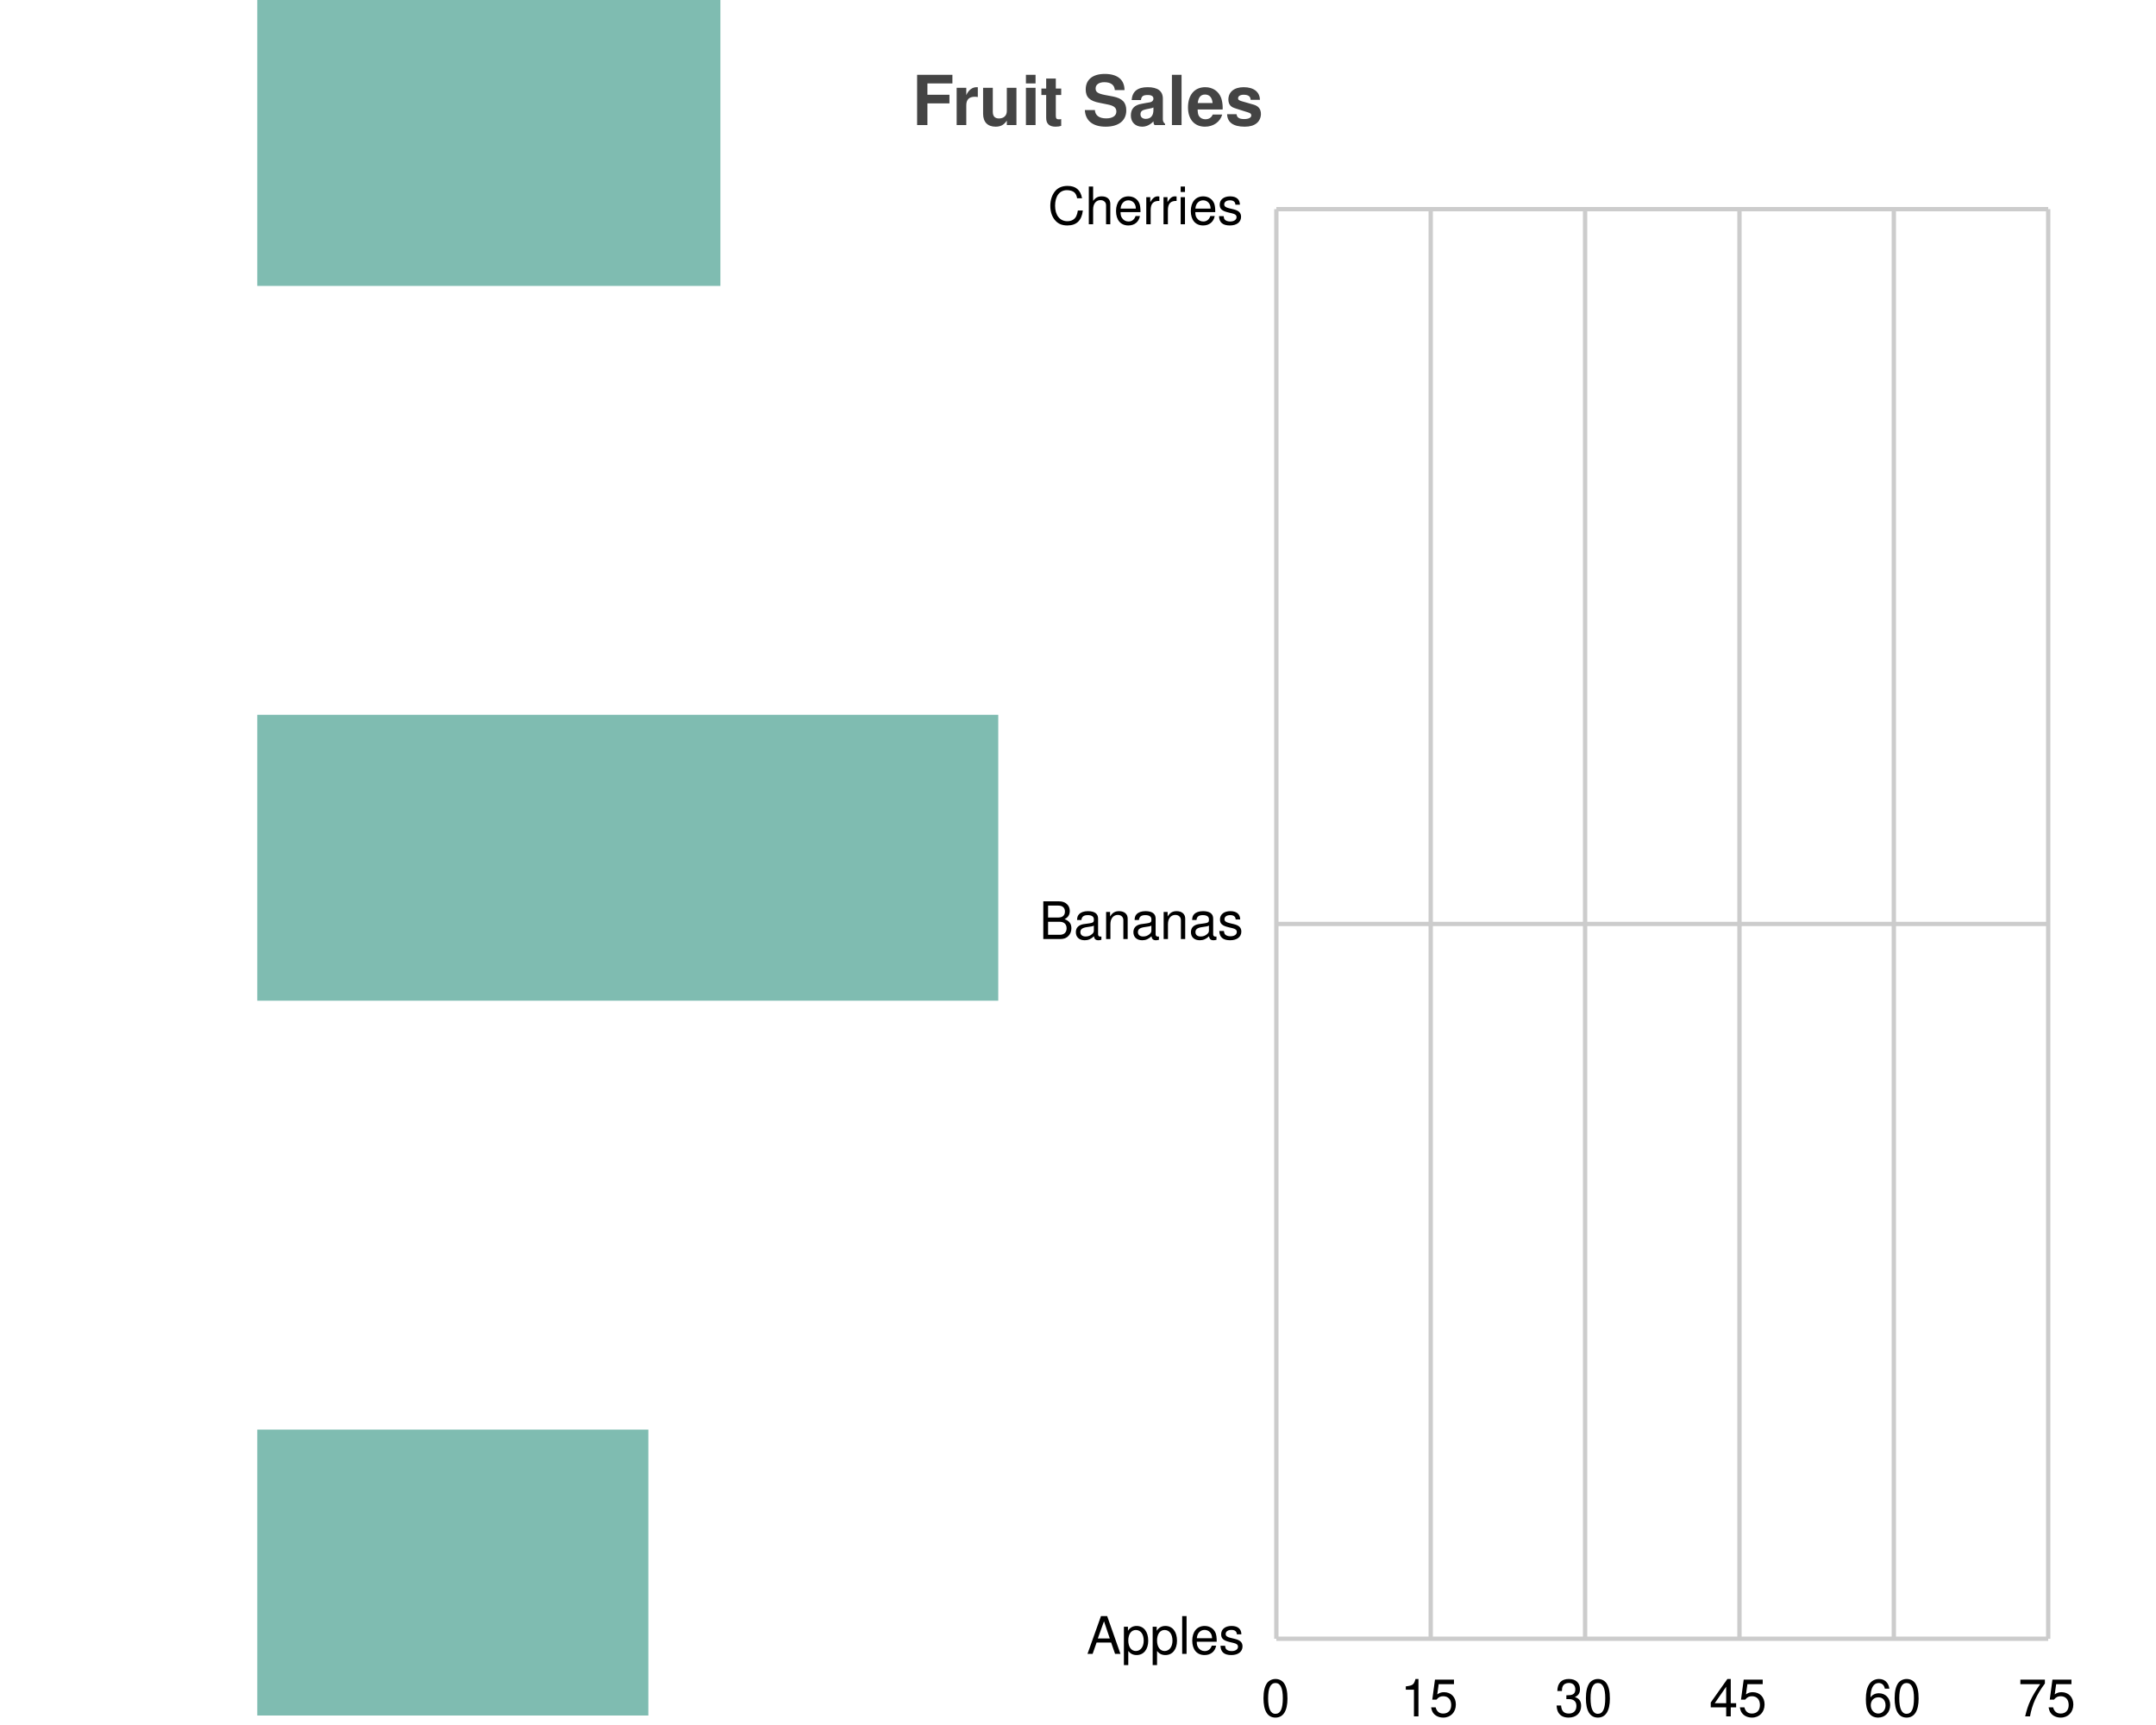
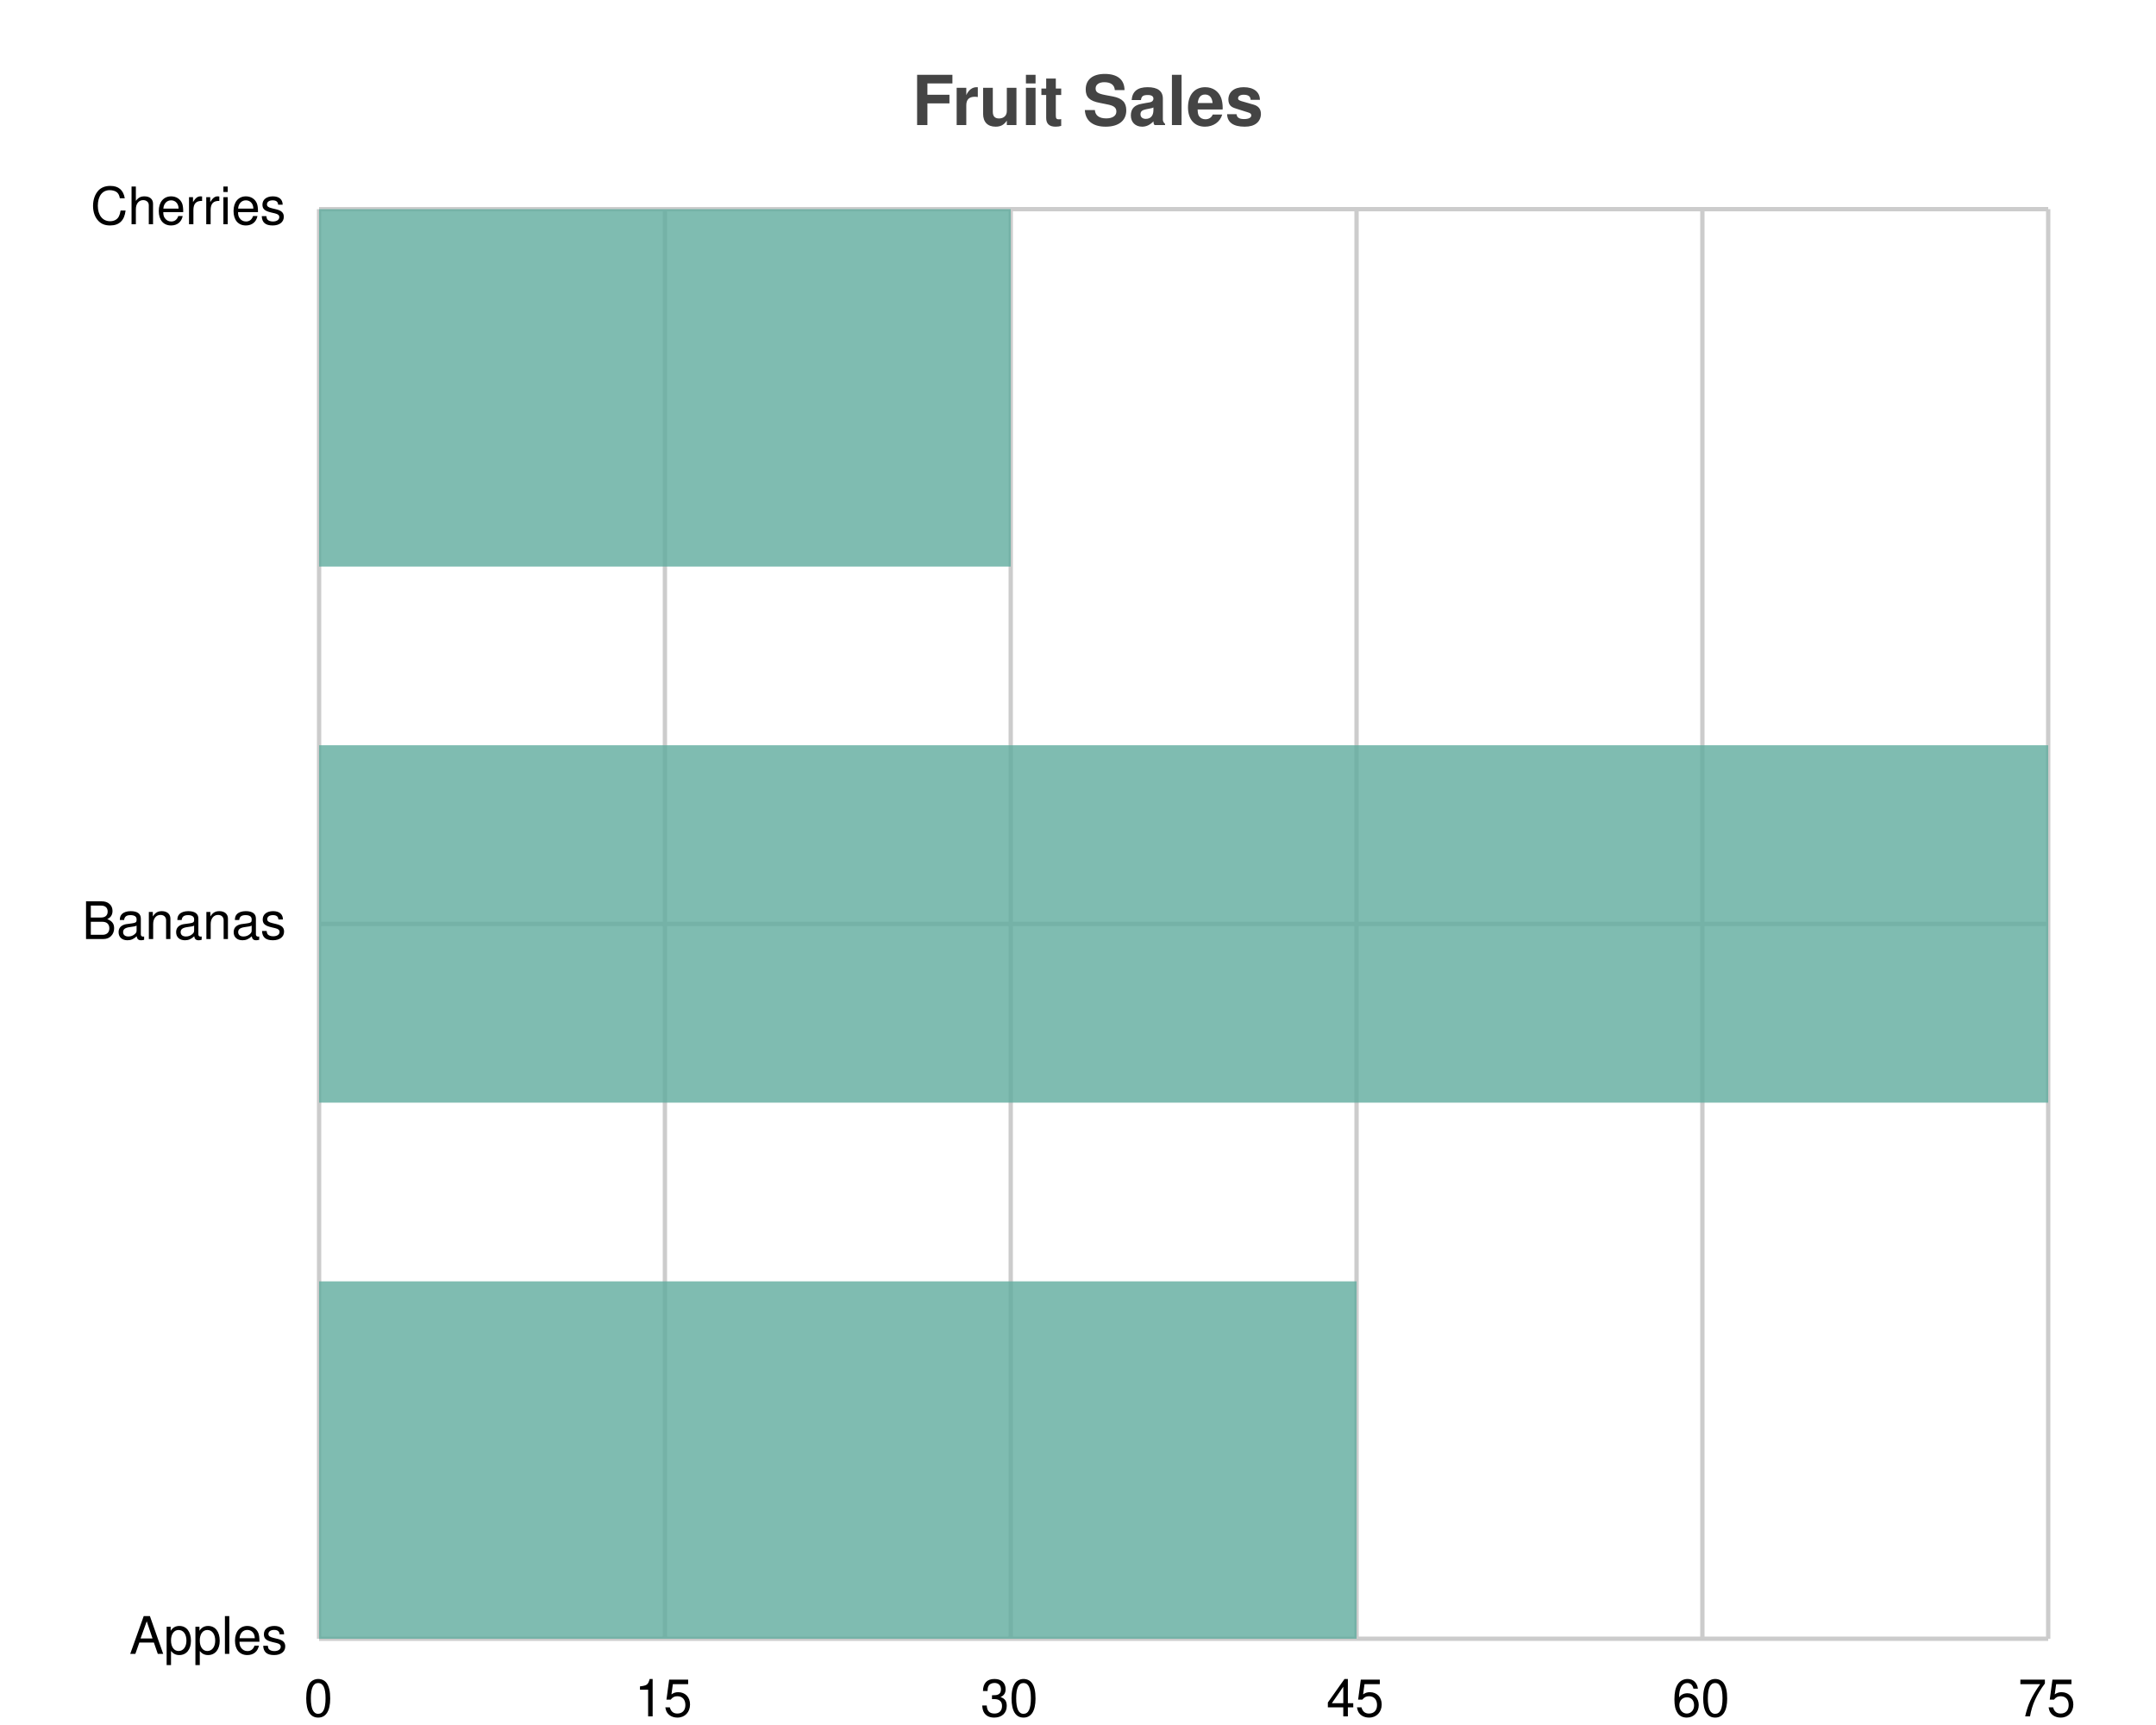
<svg xmlns="http://www.w3.org/2000/svg" width="500" height="400" viewBox="0 0 500 400">
  <path fill="white" d="M0 0 h500 v400 h-500 v-400Z" />
  <text transform="translate(-38.5, 19)" fill="#444444" font-family="Helvetica" font-weight="bold" font-size="16" x="250.0" y="10.0">Fruit Sales</text>
  <g>
-     <path stroke="#CCCCCC" stroke-dasharray="None" d="M0 331.5 h179.0 M0 165.75 h179.0 M0 0.0 h179.0 M0 331.5 h179.0" transform="translate(296.0, 48.5)" />
-     <g font-size="12" font-family="Helvetica" transform="translate(290.0, 48.5)">
+     <path stroke="#CCCCCC" stroke-dasharray="None" d="M0 331.5 h401.0 M0 165.75 h401.0 M0 0.0 h401.0 M0 331.5 h401.0" transform="translate(74.0, 48.5)" />
+     <g font-size="12" font-family="Helvetica" transform="translate(68.0, 48.5)">
      <text x="0" y="331.5" transform="translate(-38, 3.5)">Apples</text>
      <text x="0" y="165.75" transform="translate(-49, 3.5)">Bananas</text>
      <text x="0" y="0.0" transform="translate(-47, 3.5)">Cherries</text>
    </g>
  </g>
  <g>
-     <path stroke="#CCCCCC" stroke-dasharray="None" d="M179.0 0 v331.5 M143.2 0 v331.5 M107.4 0 v331.5 M71.6 0 v331.5 M35.8 0 v331.5 M0.0 0 v331.5" transform="translate(296.0, 48.5)" />
-     <g font-size="12" font-family="Helvetica" transform="translate(296.0, 66.5)">
-       <text x="179.0" y="331.5" transform="translate(-7.0, 0)">75</text>
-       <text x="143.2" y="331.5" transform="translate(-7.0, 0)">60</text>
-       <text x="107.4" y="331.5" transform="translate(-7.0, 0)">45</text>
-       <text x="71.6" y="331.5" transform="translate(-7.0, 0)">30</text>
-       <text x="35.8" y="331.5" transform="translate(-7.0, 0)">15</text>
+     <path stroke="#CCCCCC" stroke-dasharray="None" d="M401.0 0 v331.5 M320.8 0 v331.5 M240.6 0 v331.5 M160.4 0 v331.5 M80.2 0 v331.5 M0.0 0 v331.5" transform="translate(74.0, 48.5)" />
+     <g font-size="12" font-family="Helvetica" transform="translate(74.0, 66.5)">
+       <text x="401.0" y="331.5" transform="translate(-7.0, 0)">75</text>
+       <text x="320.8" y="331.5" transform="translate(-7.0, 0)">60</text>
+       <text x="240.6" y="331.5" transform="translate(-7.0, 0)">45</text>
+       <text x="160.4" y="331.5" transform="translate(-7.0, 0)">30</text>
+       <text x="80.2" y="331.5" transform="translate(-7.0, 0)">15</text>
      <text x="0.0" y="331.5" transform="translate(-3.5, 0)">0</text>
    </g>
  </g>
-   <g opacity="0.8">
-     <path d="M59.667 0.0 h107.4 v66.3 h-107.4 v-66.3Z M59.667 165.75 h171.84 v66.3 h-171.84 v-66.3Z M59.667 331.5 h90.693 v66.3 h-90.693 v-66.3Z" fill="#5fab9e" />
+   <g opacity="0.8" transform="translate(74.0, 48.5)">
+     <path d="M0 0.0 h160.4 v82.875 h-160.4 v-82.875Z M0 124.312 h401.0 v82.875 h-401.0 v-82.875Z M0 248.625 h240.6 v82.875 h-240.6 v-82.875Z" fill="#5fab9e" />
  </g>
</svg>
